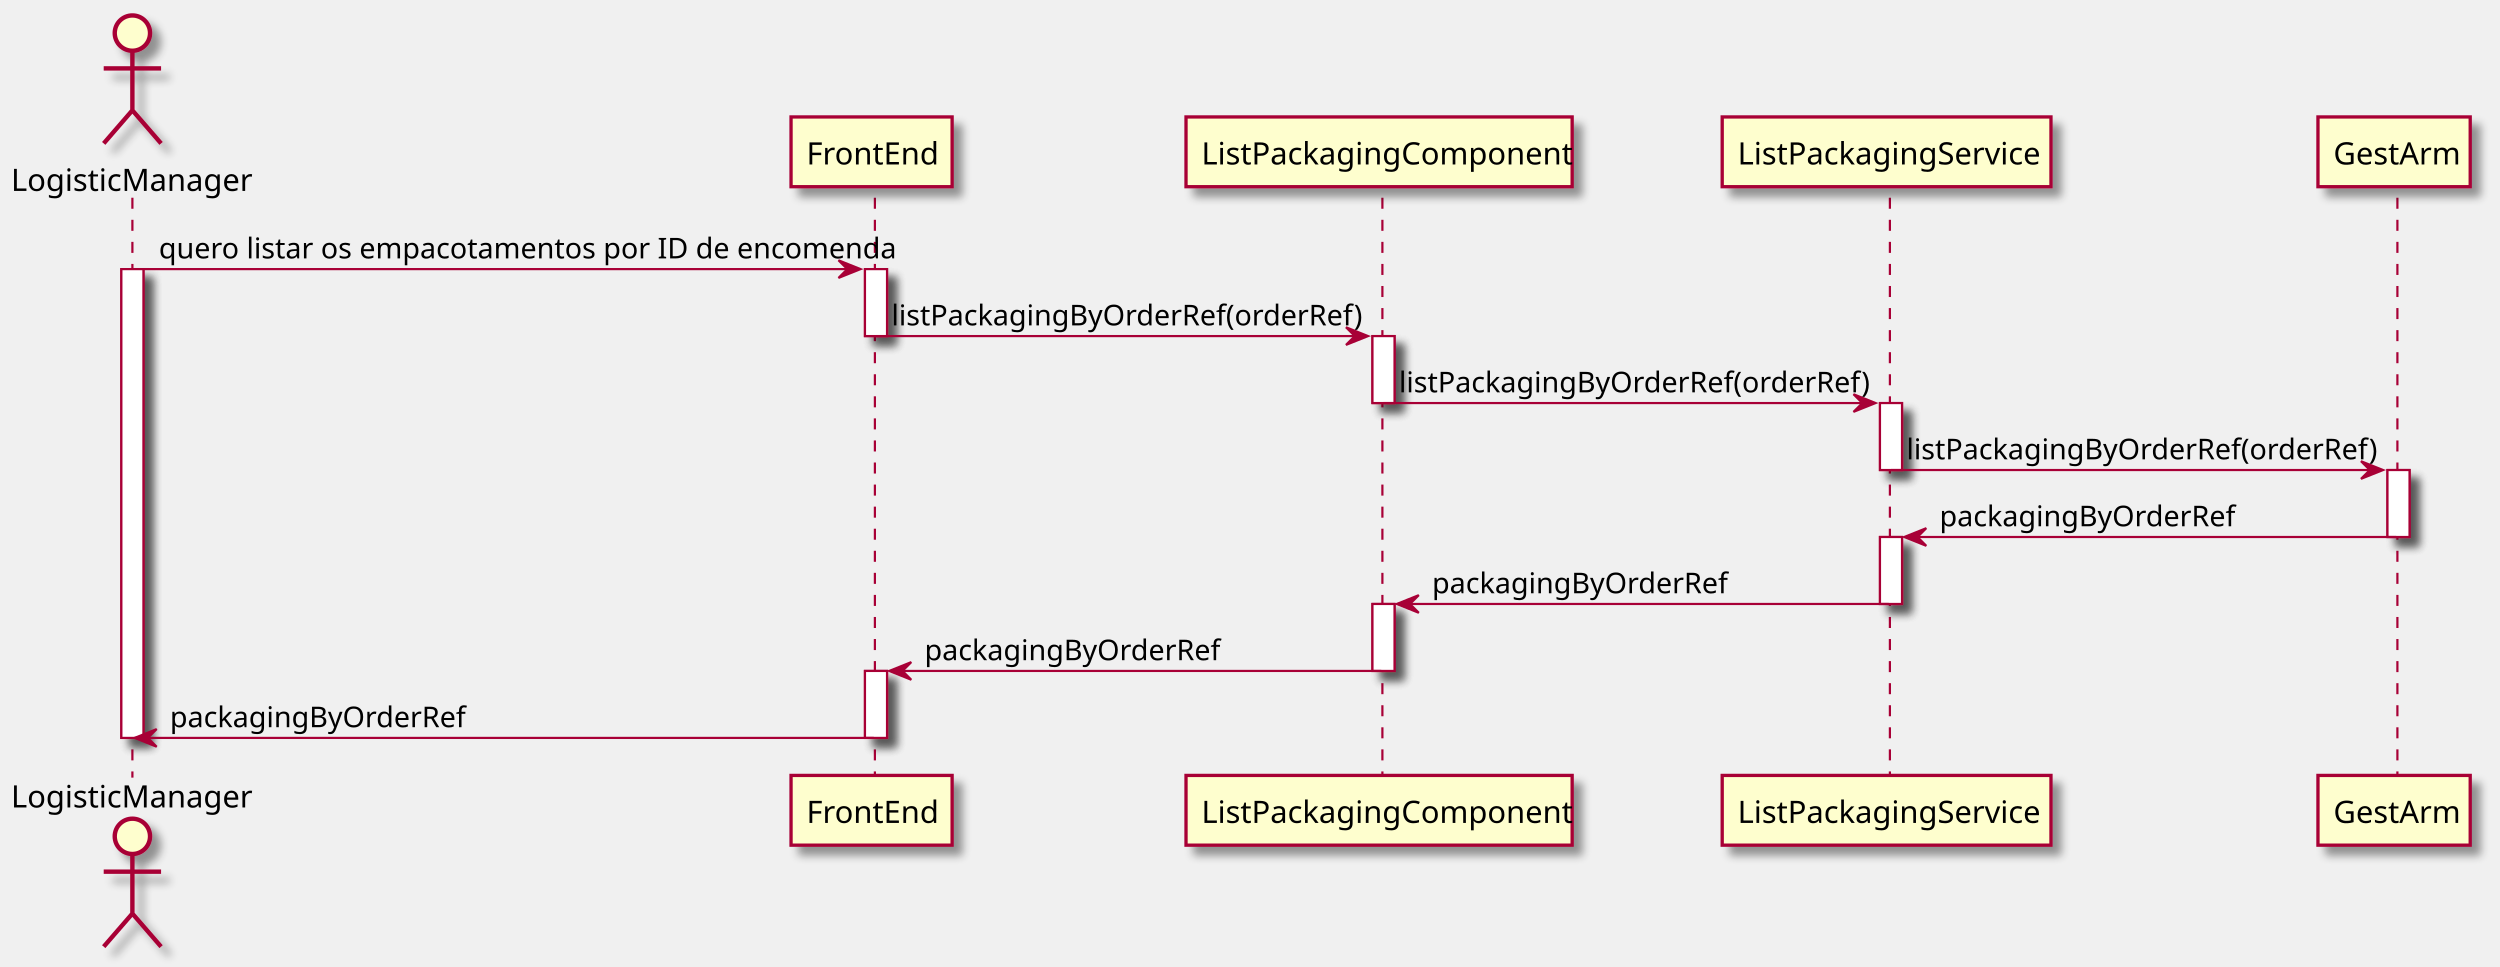
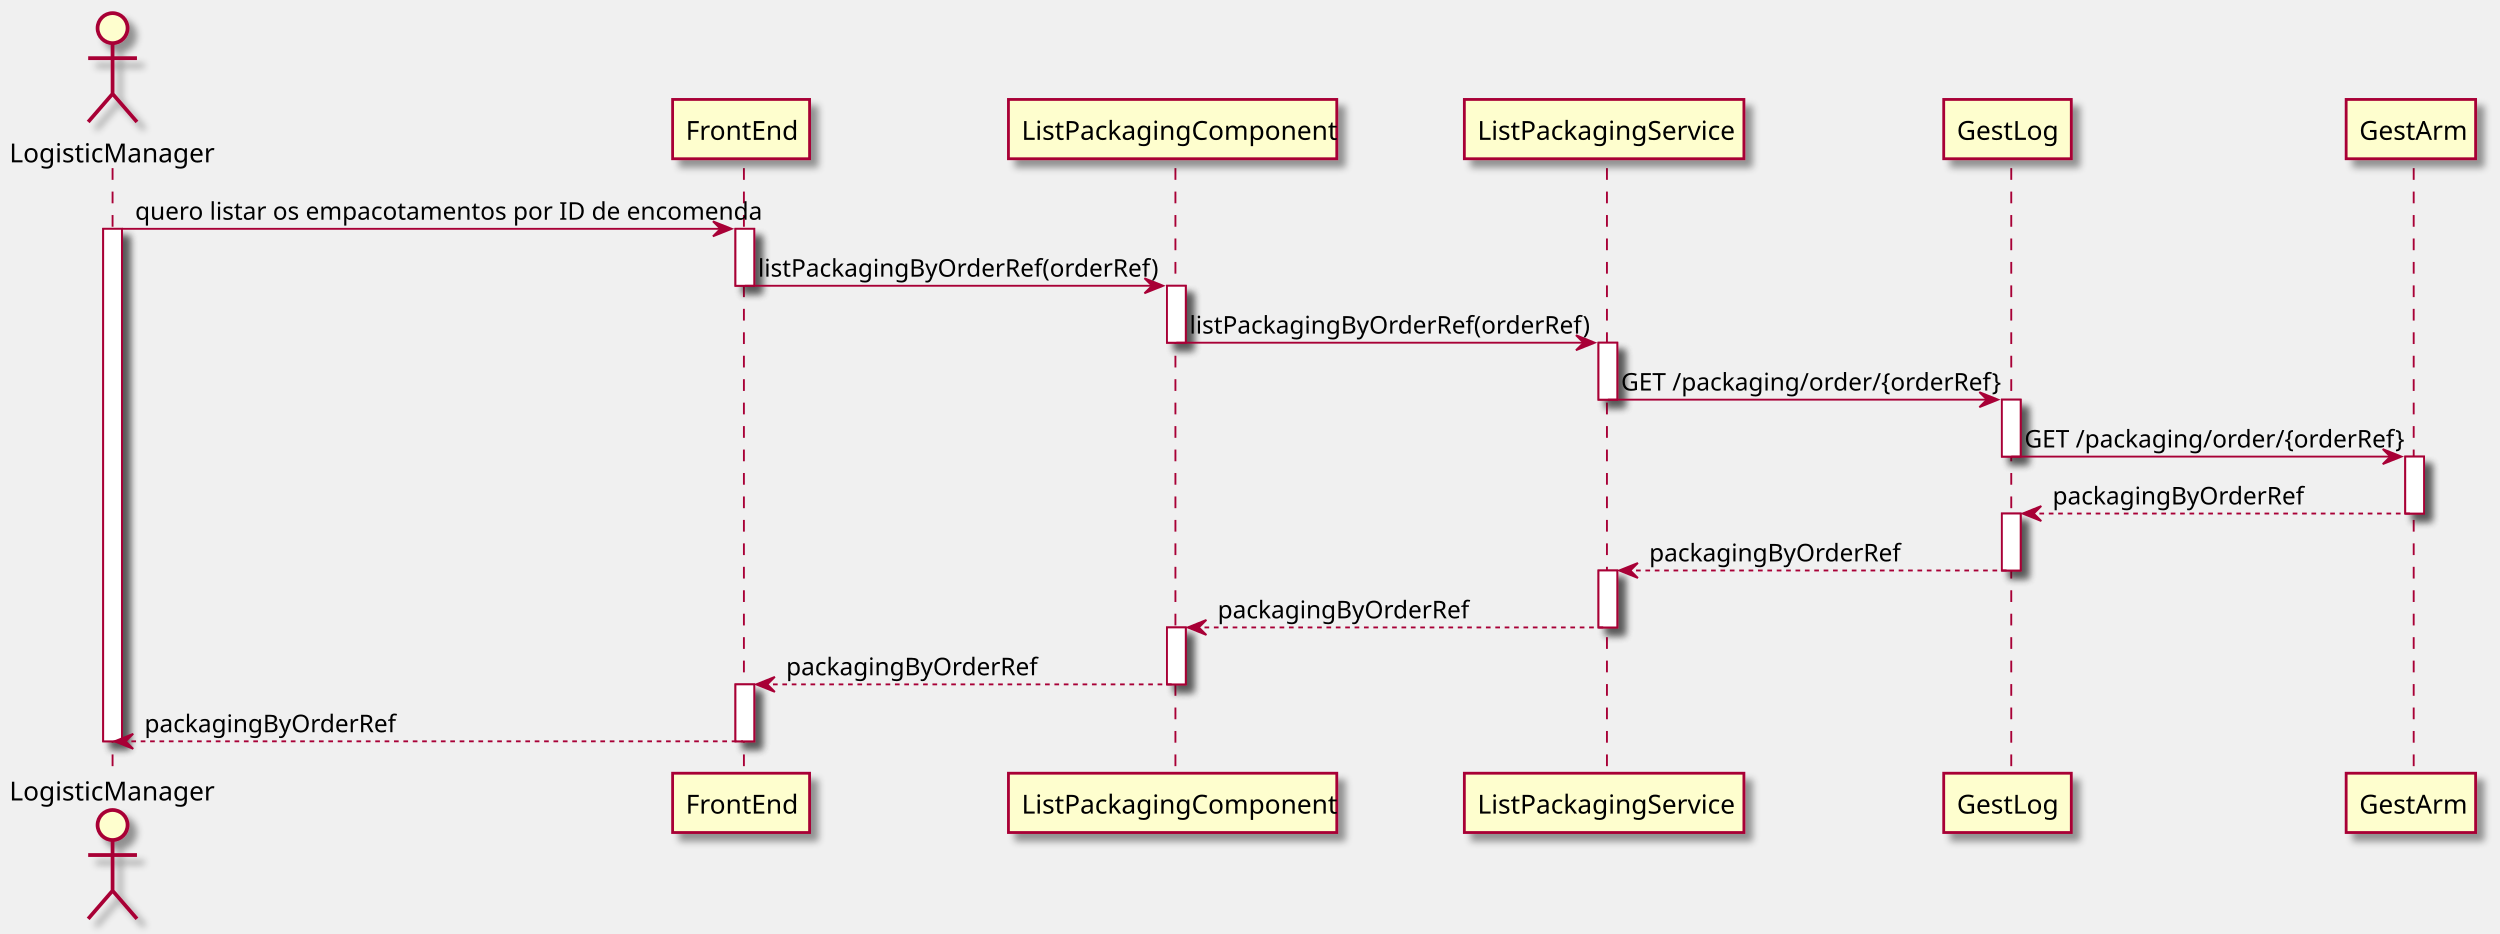
- <svg xmlns="http://www.w3.org/2000/svg" contentScriptType="application/ecmascript" contentStyleType="text/css" height="438px" preserveAspectRatio="none" style="width:1133px;height:438px;background:#FFFFFF;" version="1.1" viewBox="0 0 1133 438" width="1133px" zoomAndPan="magnify">
+ <svg xmlns="http://www.w3.org/2000/svg" contentScriptType="application/ecmascript" contentStyleType="text/css" height="398.4px" preserveAspectRatio="none" style="width:1066px;height:398px;background:#FFFFFF;" version="1.1" viewBox="0 0 1066 398" width="1066.4px" zoomAndPan="magnify">
  <defs>
-     <filter height="300%" id="fc4p1cfbkmuu0" width="300%" x="-1" y="-1">
-       <feGaussianBlur result="blurOut" stdDeviation="2.0" />
+     <filter height="300%" id="f14qb53yj0y0fk" width="300%" x="-1" y="-1">
+       <feGaussianBlur result="blurOut" stdDeviation="1.6" />
      <feColorMatrix in="blurOut" result="blurOut2" type="matrix" values="0 0 0 0 0 0 0 0 0 0 0 0 0 0 0 0 0 0 .4 0" />
-       <feOffset dx="4.0" dy="4.0" in="blurOut2" result="blurOut3" />
+       <feOffset dx="3.2" dy="3.2" in="blurOut2" result="blurOut3" />
      <feBlend in="SourceGraphic" in2="blurOut3" mode="normal" />
    </filter>
  </defs>
  <g>
-     <rect fill="#FFFFFF" filter="url(#fc4p1cfbkmuu0)" height="212.461" style="stroke:#A80036;stroke-width:1.0;" width="10" x="55" y="121.961" />
-     <rect fill="#FFFFFF" filter="url(#fc4p1cfbkmuu0)" height="30.352" style="stroke:#A80036;stroke-width:1.0;" width="10" x="392" y="121.961" />
-     <rect fill="#FFFFFF" filter="url(#fc4p1cfbkmuu0)" height="30.352" style="stroke:#A80036;stroke-width:1.0;" width="10" x="392" y="304.07" />
-     <rect fill="#FFFFFF" filter="url(#fc4p1cfbkmuu0)" height="30.352" style="stroke:#A80036;stroke-width:1.0;" width="10" x="622" y="152.312" />
-     <rect fill="#FFFFFF" filter="url(#fc4p1cfbkmuu0)" height="30.352" style="stroke:#A80036;stroke-width:1.0;" width="10" x="622" y="273.719" />
-     <rect fill="#FFFFFF" filter="url(#fc4p1cfbkmuu0)" height="30.352" style="stroke:#A80036;stroke-width:1.0;" width="10" x="852" y="182.664" />
-     <rect fill="#FFFFFF" filter="url(#fc4p1cfbkmuu0)" height="30.352" style="stroke:#A80036;stroke-width:1.0;" width="10" x="852" y="243.367" />
-     <rect fill="#FFFFFF" filter="url(#fc4p1cfbkmuu0)" height="30.352" style="stroke:#A80036;stroke-width:1.0;" width="10" x="1082" y="213.016" />
-     <line style="stroke:#A80036;stroke-width:1.0;stroke-dasharray:5.0,5.0;" x1="60" x2="60" y1="89.609" y2="352.422" />
-     <line style="stroke:#A80036;stroke-width:1.0;stroke-dasharray:5.0,5.0;" x1="396.5" x2="396.5" y1="89.609" y2="352.422" />
-     <line style="stroke:#A80036;stroke-width:1.0;stroke-dasharray:5.0,5.0;" x1="626.5" x2="626.5" y1="89.609" y2="352.422" />
-     <line style="stroke:#A80036;stroke-width:1.0;stroke-dasharray:5.0,5.0;" x1="856.5" x2="856.5" y1="89.609" y2="352.422" />
-     <line style="stroke:#A80036;stroke-width:1.0;stroke-dasharray:5.0,5.0;" x1="1086.5" x2="1086.5" y1="89.609" y2="352.422" />
-     <text fill="#000000" font-family="sans-serif" font-size="14" lengthAdjust="spacing" textLength="104" x="5" y="86.533">LogisticManager</text>
-     <ellipse cx="60" cy="15" fill="#FEFECE" filter="url(#fc4p1cfbkmuu0)" rx="8" ry="8" style="stroke:#A80036;stroke-width:2.0;" />
-     <path d="M60,23 L60,50 M47,31 L73,31 M60,50 L47,65 M60,50 L73,65 " fill="none" filter="url(#fc4p1cfbkmuu0)" style="stroke:#A80036;stroke-width:2.0;" />
-     <text fill="#000000" font-family="sans-serif" font-size="14" lengthAdjust="spacing" textLength="104" x="5" y="365.955">LogisticManager</text>
-     <ellipse cx="60" cy="379.031" fill="#FEFECE" filter="url(#fc4p1cfbkmuu0)" rx="8" ry="8" style="stroke:#A80036;stroke-width:2.0;" />
-     <path d="M60,387.031 L60,414.031 M47,395.031 L73,395.031 M60,414.031 L47,429.031 M60,414.031 L73,429.031 " fill="none" filter="url(#fc4p1cfbkmuu0)" style="stroke:#A80036;stroke-width:2.0;" />
-     <rect fill="#FEFECE" filter="url(#fc4p1cfbkmuu0)" height="31.609" style="stroke:#A80036;stroke-width:1.5;" width="73" x="358.5" y="53" />
-     <text fill="#000000" font-family="sans-serif" font-size="14" lengthAdjust="spacing" textLength="59" x="365.5" y="74.533">FrontEnd</text>
-     <rect fill="#FEFECE" filter="url(#fc4p1cfbkmuu0)" height="31.609" style="stroke:#A80036;stroke-width:1.5;" width="73" x="358.5" y="351.422" />
-     <text fill="#000000" font-family="sans-serif" font-size="14" lengthAdjust="spacing" textLength="59" x="365.5" y="372.955">FrontEnd</text>
-     <rect fill="#FEFECE" filter="url(#fc4p1cfbkmuu0)" height="31.609" style="stroke:#A80036;stroke-width:1.5;" width="175" x="537.5" y="53" />
-     <text fill="#000000" font-family="sans-serif" font-size="14" lengthAdjust="spacing" textLength="161" x="544.5" y="74.533">ListPackagingComponent</text>
-     <rect fill="#FEFECE" filter="url(#fc4p1cfbkmuu0)" height="31.609" style="stroke:#A80036;stroke-width:1.5;" width="175" x="537.5" y="351.422" />
-     <text fill="#000000" font-family="sans-serif" font-size="14" lengthAdjust="spacing" textLength="161" x="544.5" y="372.955">ListPackagingComponent</text>
-     <rect fill="#FEFECE" filter="url(#fc4p1cfbkmuu0)" height="31.609" style="stroke:#A80036;stroke-width:1.5;" width="149" x="780.5" y="53" />
-     <text fill="#000000" font-family="sans-serif" font-size="14" lengthAdjust="spacing" textLength="135" x="787.5" y="74.533">ListPackagingService</text>
-     <rect fill="#FEFECE" filter="url(#fc4p1cfbkmuu0)" height="31.609" style="stroke:#A80036;stroke-width:1.5;" width="149" x="780.5" y="351.422" />
-     <text fill="#000000" font-family="sans-serif" font-size="14" lengthAdjust="spacing" textLength="135" x="787.5" y="372.955">ListPackagingService</text>
-     <rect fill="#FEFECE" filter="url(#fc4p1cfbkmuu0)" height="31.609" style="stroke:#A80036;stroke-width:1.5;" width="69" x="1050.5" y="53" />
-     <text fill="#000000" font-family="sans-serif" font-size="14" lengthAdjust="spacing" textLength="55" x="1057.5" y="74.533">GestArm</text>
-     <rect fill="#FEFECE" filter="url(#fc4p1cfbkmuu0)" height="31.609" style="stroke:#A80036;stroke-width:1.5;" width="69" x="1050.5" y="351.422" />
-     <text fill="#000000" font-family="sans-serif" font-size="14" lengthAdjust="spacing" textLength="55" x="1057.5" y="372.955">GestArm</text>
-     <rect fill="#FFFFFF" filter="url(#fc4p1cfbkmuu0)" height="212.461" style="stroke:#A80036;stroke-width:1.0;" width="10" x="55" y="121.961" />
-     <rect fill="#FFFFFF" filter="url(#fc4p1cfbkmuu0)" height="30.352" style="stroke:#A80036;stroke-width:1.0;" width="10" x="392" y="121.961" />
-     <rect fill="#FFFFFF" filter="url(#fc4p1cfbkmuu0)" height="30.352" style="stroke:#A80036;stroke-width:1.0;" width="10" x="392" y="304.07" />
-     <rect fill="#FFFFFF" filter="url(#fc4p1cfbkmuu0)" height="30.352" style="stroke:#A80036;stroke-width:1.0;" width="10" x="622" y="152.312" />
-     <rect fill="#FFFFFF" filter="url(#fc4p1cfbkmuu0)" height="30.352" style="stroke:#A80036;stroke-width:1.0;" width="10" x="622" y="273.719" />
-     <rect fill="#FFFFFF" filter="url(#fc4p1cfbkmuu0)" height="30.352" style="stroke:#A80036;stroke-width:1.0;" width="10" x="852" y="182.664" />
-     <rect fill="#FFFFFF" filter="url(#fc4p1cfbkmuu0)" height="30.352" style="stroke:#A80036;stroke-width:1.0;" width="10" x="852" y="243.367" />
-     <rect fill="#FFFFFF" filter="url(#fc4p1cfbkmuu0)" height="30.352" style="stroke:#A80036;stroke-width:1.0;" width="10" x="1082" y="213.016" />
-     <polygon fill="#A80036" points="380,117.961,390,121.961,380,125.961,384,121.961" style="stroke:#A80036;stroke-width:1.0;" />
-     <line style="stroke:#A80036;stroke-width:1.0;" x1="65" x2="386" y1="121.961" y2="121.961" />
-     <text fill="#000000" font-family="sans-serif" font-size="13" lengthAdjust="spacing" textLength="313" x="72" y="117.105">quero listar os empacotamentos por ID de encomenda</text>
-     <polygon fill="#A80036" points="610,148.312,620,152.312,610,156.312,614,152.312" style="stroke:#A80036;stroke-width:1.0;" />
-     <line style="stroke:#A80036;stroke-width:1.0;" x1="397" x2="616" y1="152.312" y2="152.312" />
-     <text fill="#000000" font-family="sans-serif" font-size="13" lengthAdjust="spacing" textLength="201" x="404" y="147.456">listPackagingByOrderRef(orderRef)</text>
-     <polygon fill="#A80036" points="840,178.664,850,182.664,840,186.664,844,182.664" style="stroke:#A80036;stroke-width:1.0;" />
-     <line style="stroke:#A80036;stroke-width:1.0;" x1="627" x2="846" y1="182.664" y2="182.664" />
-     <text fill="#000000" font-family="sans-serif" font-size="13" lengthAdjust="spacing" textLength="201" x="634" y="177.808">listPackagingByOrderRef(orderRef)</text>
-     <polygon fill="#A80036" points="1070,209.016,1080,213.016,1070,217.016,1074,213.016" style="stroke:#A80036;stroke-width:1.0;" />
-     <line style="stroke:#A80036;stroke-width:1.0;" x1="857" x2="1076" y1="213.016" y2="213.016" />
-     <text fill="#000000" font-family="sans-serif" font-size="13" lengthAdjust="spacing" textLength="201" x="864" y="208.159">listPackagingByOrderRef(orderRef)</text>
-     <polygon fill="#A80036" points="873,239.367,863,243.367,873,247.367,869,243.367" style="stroke:#A80036;stroke-width:1.0;" />
-     <line style="stroke:#A80036;stroke-width:1.0;" x1="867" x2="1086" y1="243.367" y2="243.367" />
-     <text fill="#000000" font-family="sans-serif" font-size="13" lengthAdjust="spacing" textLength="126" x="879" y="238.511">packagingByOrderRef</text>
-     <polygon fill="#A80036" points="643,269.719,633,273.719,643,277.719,639,273.719" style="stroke:#A80036;stroke-width:1.0;" />
-     <line style="stroke:#A80036;stroke-width:1.0;" x1="637" x2="856" y1="273.719" y2="273.719" />
-     <text fill="#000000" font-family="sans-serif" font-size="13" lengthAdjust="spacing" textLength="126" x="649" y="268.862">packagingByOrderRef</text>
-     <polygon fill="#A80036" points="413,300.07,403,304.07,413,308.07,409,304.07" style="stroke:#A80036;stroke-width:1.0;" />
-     <line style="stroke:#A80036;stroke-width:1.0;" x1="407" x2="626" y1="304.07" y2="304.07" />
-     <text fill="#000000" font-family="sans-serif" font-size="13" lengthAdjust="spacing" textLength="126" x="419" y="299.214">packagingByOrderRef</text>
-     <polygon fill="#A80036" points="71,330.422,61,334.422,71,338.422,67,334.422" style="stroke:#A80036;stroke-width:1.0;" />
-     <line style="stroke:#A80036;stroke-width:1.0;" x1="65" x2="396" y1="334.422" y2="334.422" />
-     <text fill="#000000" font-family="sans-serif" font-size="13" lengthAdjust="spacing" textLength="126" x="77" y="329.565">packagingByOrderRef</text>
+     <rect fill="#FFFFFF" filter="url(#f14qb53yj0y0fk)" height="218.531" style="stroke:#A80036;stroke-width:0.8;" width="8" x="44" y="97.569" />
+     <rect fill="#FFFFFF" filter="url(#f14qb53yj0y0fk)" height="24.281" style="stroke:#A80036;stroke-width:0.8;" width="8" x="313.6" y="97.569" />
+     <rect fill="#FFFFFF" filter="url(#f14qb53yj0y0fk)" height="24.281" style="stroke:#A80036;stroke-width:0.8;" width="8" x="313.6" y="291.819" />
+     <rect fill="#FFFFFF" filter="url(#f14qb53yj0y0fk)" height="24.281" style="stroke:#A80036;stroke-width:0.8;" width="8" x="497.6" y="121.85" />
+     <rect fill="#FFFFFF" filter="url(#f14qb53yj0y0fk)" height="24.281" style="stroke:#A80036;stroke-width:0.8;" width="8" x="497.6" y="267.538" />
+     <rect fill="#FFFFFF" filter="url(#f14qb53yj0y0fk)" height="24.281" style="stroke:#A80036;stroke-width:0.8;" width="8" x="681.6" y="146.131" />
+     <rect fill="#FFFFFF" filter="url(#f14qb53yj0y0fk)" height="24.281" style="stroke:#A80036;stroke-width:0.8;" width="8" x="681.6" y="243.256" />
+     <rect fill="#FFFFFF" filter="url(#f14qb53yj0y0fk)" height="24.281" style="stroke:#A80036;stroke-width:0.8;" width="8" x="853.6" y="170.412" />
+     <rect fill="#FFFFFF" filter="url(#f14qb53yj0y0fk)" height="24.281" style="stroke:#A80036;stroke-width:0.8;" width="8" x="853.6" y="218.975" />
+     <rect fill="#FFFFFF" filter="url(#f14qb53yj0y0fk)" height="24.281" style="stroke:#A80036;stroke-width:0.8;" width="8" x="1025.6" y="194.694" />
+     <line style="stroke:#A80036;stroke-width:0.8;stroke-dasharray:5.0,5.0;" x1="48" x2="48" y1="71.688" y2="330.5" />
+     <line style="stroke:#A80036;stroke-width:0.8;stroke-dasharray:5.0,5.0;" x1="317.2" x2="317.2" y1="71.688" y2="330.5" />
+     <line style="stroke:#A80036;stroke-width:0.8;stroke-dasharray:5.0,5.0;" x1="501.2" x2="501.2" y1="71.688" y2="330.5" />
+     <line style="stroke:#A80036;stroke-width:0.8;stroke-dasharray:5.0,5.0;" x1="685.2" x2="685.2" y1="71.688" y2="330.5" />
+     <line style="stroke:#A80036;stroke-width:0.8;stroke-dasharray:5.0,5.0;" x1="857.6" x2="857.6" y1="71.688" y2="330.5" />
+     <line style="stroke:#A80036;stroke-width:0.8;stroke-dasharray:5.0,5.0;" x1="1029.2" x2="1029.2" y1="71.688" y2="330.5" />
+     <text fill="#000000" font-family="sans-serif" font-size="11.2" lengthAdjust="spacing" textLength="83.2" x="4" y="69.227">LogisticManager</text>
+     <ellipse cx="48" cy="12" fill="#FEFECE" filter="url(#f14qb53yj0y0fk)" rx="6.4" ry="6.4" style="stroke:#A80036;stroke-width:1.6;" />
+     <path d="M48,18.4 L48,40 M37.6,24.8 L58.4,24.8 M48,40 L37.6,52 M48,40 L58.4,52 " fill="none" filter="url(#f14qb53yj0y0fk)" style="stroke:#A80036;stroke-width:1.6;" />
+     <text fill="#000000" font-family="sans-serif" font-size="11.2" lengthAdjust="spacing" textLength="83.2" x="4" y="341.327">LogisticManager</text>
+     <ellipse cx="48" cy="351.788" fill="#FEFECE" filter="url(#f14qb53yj0y0fk)" rx="6.4" ry="6.4" style="stroke:#A80036;stroke-width:1.6;" />
+     <path d="M48,358.188 L48,379.788 M37.6,364.587 L58.4,364.587 M48,379.788 L37.6,391.788 M48,379.788 L58.4,391.788 " fill="none" filter="url(#f14qb53yj0y0fk)" style="stroke:#A80036;stroke-width:1.6;" />
+     <rect fill="#FEFECE" filter="url(#f14qb53yj0y0fk)" height="25.288" style="stroke:#A80036;stroke-width:1.2;" width="58.4" x="286.8" y="42.4" />
+     <text fill="#000000" font-family="sans-serif" font-size="11.2" lengthAdjust="spacing" textLength="47.2" x="292.4" y="59.627">FrontEnd</text>
+     <rect fill="#FEFECE" filter="url(#f14qb53yj0y0fk)" height="25.288" style="stroke:#A80036;stroke-width:1.2;" width="58.4" x="286.8" y="329.7" />
+     <text fill="#000000" font-family="sans-serif" font-size="11.2" lengthAdjust="spacing" textLength="47.2" x="292.4" y="346.927">FrontEnd</text>
+     <rect fill="#FEFECE" filter="url(#f14qb53yj0y0fk)" height="25.288" style="stroke:#A80036;stroke-width:1.2;" width="140" x="430" y="42.4" />
+     <text fill="#000000" font-family="sans-serif" font-size="11.2" lengthAdjust="spacing" textLength="128.8" x="435.6" y="59.627">ListPackagingComponent</text>
+     <rect fill="#FEFECE" filter="url(#f14qb53yj0y0fk)" height="25.288" style="stroke:#A80036;stroke-width:1.2;" width="140" x="430" y="329.7" />
+     <text fill="#000000" font-family="sans-serif" font-size="11.2" lengthAdjust="spacing" textLength="128.8" x="435.6" y="346.927">ListPackagingComponent</text>
+     <rect fill="#FEFECE" filter="url(#f14qb53yj0y0fk)" height="25.288" style="stroke:#A80036;stroke-width:1.2;" width="119.2" x="624.4" y="42.4" />
+     <text fill="#000000" font-family="sans-serif" font-size="11.2" lengthAdjust="spacing" textLength="108" x="630" y="59.627">ListPackagingService</text>
+     <rect fill="#FEFECE" filter="url(#f14qb53yj0y0fk)" height="25.288" style="stroke:#A80036;stroke-width:1.2;" width="119.2" x="624.4" y="329.7" />
+     <text fill="#000000" font-family="sans-serif" font-size="11.2" lengthAdjust="spacing" textLength="108" x="630" y="346.927">ListPackagingService</text>
+     <rect fill="#FEFECE" filter="url(#f14qb53yj0y0fk)" height="25.288" style="stroke:#A80036;stroke-width:1.2;" width="54.4" x="828.8" y="42.4" />
+     <text fill="#000000" font-family="sans-serif" font-size="11.2" lengthAdjust="spacing" textLength="43.2" x="834.4" y="59.627">GestLog</text>
+     <rect fill="#FEFECE" filter="url(#f14qb53yj0y0fk)" height="25.288" style="stroke:#A80036;stroke-width:1.2;" width="54.4" x="828.8" y="329.7" />
+     <text fill="#000000" font-family="sans-serif" font-size="11.2" lengthAdjust="spacing" textLength="43.2" x="834.4" y="346.927">GestLog</text>
+     <rect fill="#FEFECE" filter="url(#f14qb53yj0y0fk)" height="25.288" style="stroke:#A80036;stroke-width:1.2;" width="55.2" x="1000.4" y="42.4" />
+     <text fill="#000000" font-family="sans-serif" font-size="11.2" lengthAdjust="spacing" textLength="44" x="1006" y="59.627">GestArm</text>
+     <rect fill="#FEFECE" filter="url(#f14qb53yj0y0fk)" height="25.288" style="stroke:#A80036;stroke-width:1.2;" width="55.2" x="1000.4" y="329.7" />
+     <text fill="#000000" font-family="sans-serif" font-size="11.2" lengthAdjust="spacing" textLength="44" x="1006" y="346.927">GestArm</text>
+     <rect fill="#FFFFFF" filter="url(#f14qb53yj0y0fk)" height="218.531" style="stroke:#A80036;stroke-width:0.8;" width="8" x="44" y="97.569" />
+     <rect fill="#FFFFFF" filter="url(#f14qb53yj0y0fk)" height="24.281" style="stroke:#A80036;stroke-width:0.8;" width="8" x="313.6" y="97.569" />
+     <rect fill="#FFFFFF" filter="url(#f14qb53yj0y0fk)" height="24.281" style="stroke:#A80036;stroke-width:0.8;" width="8" x="313.6" y="291.819" />
+     <rect fill="#FFFFFF" filter="url(#f14qb53yj0y0fk)" height="24.281" style="stroke:#A80036;stroke-width:0.8;" width="8" x="497.6" y="121.85" />
+     <rect fill="#FFFFFF" filter="url(#f14qb53yj0y0fk)" height="24.281" style="stroke:#A80036;stroke-width:0.8;" width="8" x="497.6" y="267.538" />
+     <rect fill="#FFFFFF" filter="url(#f14qb53yj0y0fk)" height="24.281" style="stroke:#A80036;stroke-width:0.8;" width="8" x="681.6" y="146.131" />
+     <rect fill="#FFFFFF" filter="url(#f14qb53yj0y0fk)" height="24.281" style="stroke:#A80036;stroke-width:0.8;" width="8" x="681.6" y="243.256" />
+     <rect fill="#FFFFFF" filter="url(#f14qb53yj0y0fk)" height="24.281" style="stroke:#A80036;stroke-width:0.8;" width="8" x="853.6" y="170.412" />
+     <rect fill="#FFFFFF" filter="url(#f14qb53yj0y0fk)" height="24.281" style="stroke:#A80036;stroke-width:0.8;" width="8" x="853.6" y="218.975" />
+     <rect fill="#FFFFFF" filter="url(#f14qb53yj0y0fk)" height="24.281" style="stroke:#A80036;stroke-width:0.8;" width="8" x="1025.6" y="194.694" />
+     <polygon fill="#A80036" points="304,94.369,312,97.569,304,100.769,307.2,97.569" style="stroke:#A80036;stroke-width:0.8;" />
+     <line style="stroke:#A80036;stroke-width:0.8;" x1="52" x2="308.8" y1="97.569" y2="97.569" />
+     <text fill="#000000" font-family="sans-serif" font-size="10.4" lengthAdjust="spacing" textLength="250.4" x="57.6" y="93.684">quero listar os empacotamentos por ID de encomenda</text>
+     <polygon fill="#A80036" points="488,118.65,496,121.85,488,125.05,491.2,121.85" style="stroke:#A80036;stroke-width:0.8;" />
+     <line style="stroke:#A80036;stroke-width:0.8;" x1="317.6" x2="492.8" y1="121.85" y2="121.85" />
+     <text fill="#000000" font-family="sans-serif" font-size="10.4" lengthAdjust="spacing" textLength="160.8" x="323.2" y="117.965">listPackagingByOrderRef(orderRef)</text>
+     <polygon fill="#A80036" points="672,142.931,680,146.131,672,149.331,675.2,146.131" style="stroke:#A80036;stroke-width:0.8;" />
+     <line style="stroke:#A80036;stroke-width:0.8;" x1="501.6" x2="676.8" y1="146.131" y2="146.131" />
+     <text fill="#000000" font-family="sans-serif" font-size="10.4" lengthAdjust="spacing" textLength="160.8" x="507.2" y="142.246">listPackagingByOrderRef(orderRef)</text>
+     <polygon fill="#A80036" points="844,167.213,852,170.412,844,173.613,847.2,170.412" style="stroke:#A80036;stroke-width:0.8;" />
+     <line style="stroke:#A80036;stroke-width:0.8;" x1="685.6" x2="848.8" y1="170.412" y2="170.412" />
+     <text fill="#000000" font-family="sans-serif" font-size="10.4" lengthAdjust="spacing" textLength="148.8" x="691.2" y="166.527">GET /packaging/order/{orderRef}</text>
+     <polygon fill="#A80036" points="1016,191.494,1024,194.694,1016,197.894,1019.2,194.694" style="stroke:#A80036;stroke-width:0.8;" />
+     <line style="stroke:#A80036;stroke-width:0.8;" x1="857.6" x2="1020.8" y1="194.694" y2="194.694" />
+     <text fill="#000000" font-family="sans-serif" font-size="10.4" lengthAdjust="spacing" textLength="148.8" x="863.2" y="190.809">GET /packaging/order/{orderRef}</text>
+     <polygon fill="#A80036" points="870.4,215.775,862.4,218.975,870.4,222.175,867.2,218.975" style="stroke:#A80036;stroke-width:0.8;" />
+     <line style="stroke:#A80036;stroke-width:0.8;stroke-dasharray:2.0,2.0;" x1="865.6" x2="1028.8" y1="218.975" y2="218.975" />
+     <text fill="#000000" font-family="sans-serif" font-size="10.4" lengthAdjust="spacing" textLength="100.8" x="875.2" y="215.09">packagingByOrderRef</text>
+     <polygon fill="#A80036" points="698.4,240.056,690.4,243.256,698.4,246.456,695.2,243.256" style="stroke:#A80036;stroke-width:0.8;" />
+     <line style="stroke:#A80036;stroke-width:0.8;stroke-dasharray:2.0,2.0;" x1="693.6" x2="856.8" y1="243.256" y2="243.256" />
+     <text fill="#000000" font-family="sans-serif" font-size="10.4" lengthAdjust="spacing" textLength="100.8" x="703.2" y="239.371">packagingByOrderRef</text>
+     <polygon fill="#A80036" points="514.4,264.337,506.4,267.538,514.4,270.738,511.2,267.538" style="stroke:#A80036;stroke-width:0.8;" />
+     <line style="stroke:#A80036;stroke-width:0.8;stroke-dasharray:2.0,2.0;" x1="509.6" x2="684.8" y1="267.538" y2="267.538" />
+     <text fill="#000000" font-family="sans-serif" font-size="10.4" lengthAdjust="spacing" textLength="100.8" x="519.2" y="263.652">packagingByOrderRef</text>
+     <polygon fill="#A80036" points="330.4,288.619,322.4,291.819,330.4,295.019,327.2,291.819" style="stroke:#A80036;stroke-width:0.8;" />
+     <line style="stroke:#A80036;stroke-width:0.8;stroke-dasharray:2.0,2.0;" x1="325.6" x2="500.8" y1="291.819" y2="291.819" />
+     <text fill="#000000" font-family="sans-serif" font-size="10.4" lengthAdjust="spacing" textLength="100.8" x="335.2" y="287.934">packagingByOrderRef</text>
+     <polygon fill="#A80036" points="56.8,312.9,48.8,316.1,56.8,319.3,53.6,316.1" style="stroke:#A80036;stroke-width:0.8;" />
+     <line style="stroke:#A80036;stroke-width:0.8;stroke-dasharray:2.0,2.0;" x1="52" x2="316.8" y1="316.1" y2="316.1" />
+     <text fill="#000000" font-family="sans-serif" font-size="10.4" lengthAdjust="spacing" textLength="100.8" x="61.6" y="312.215">packagingByOrderRef</text>
  </g>
</svg>
